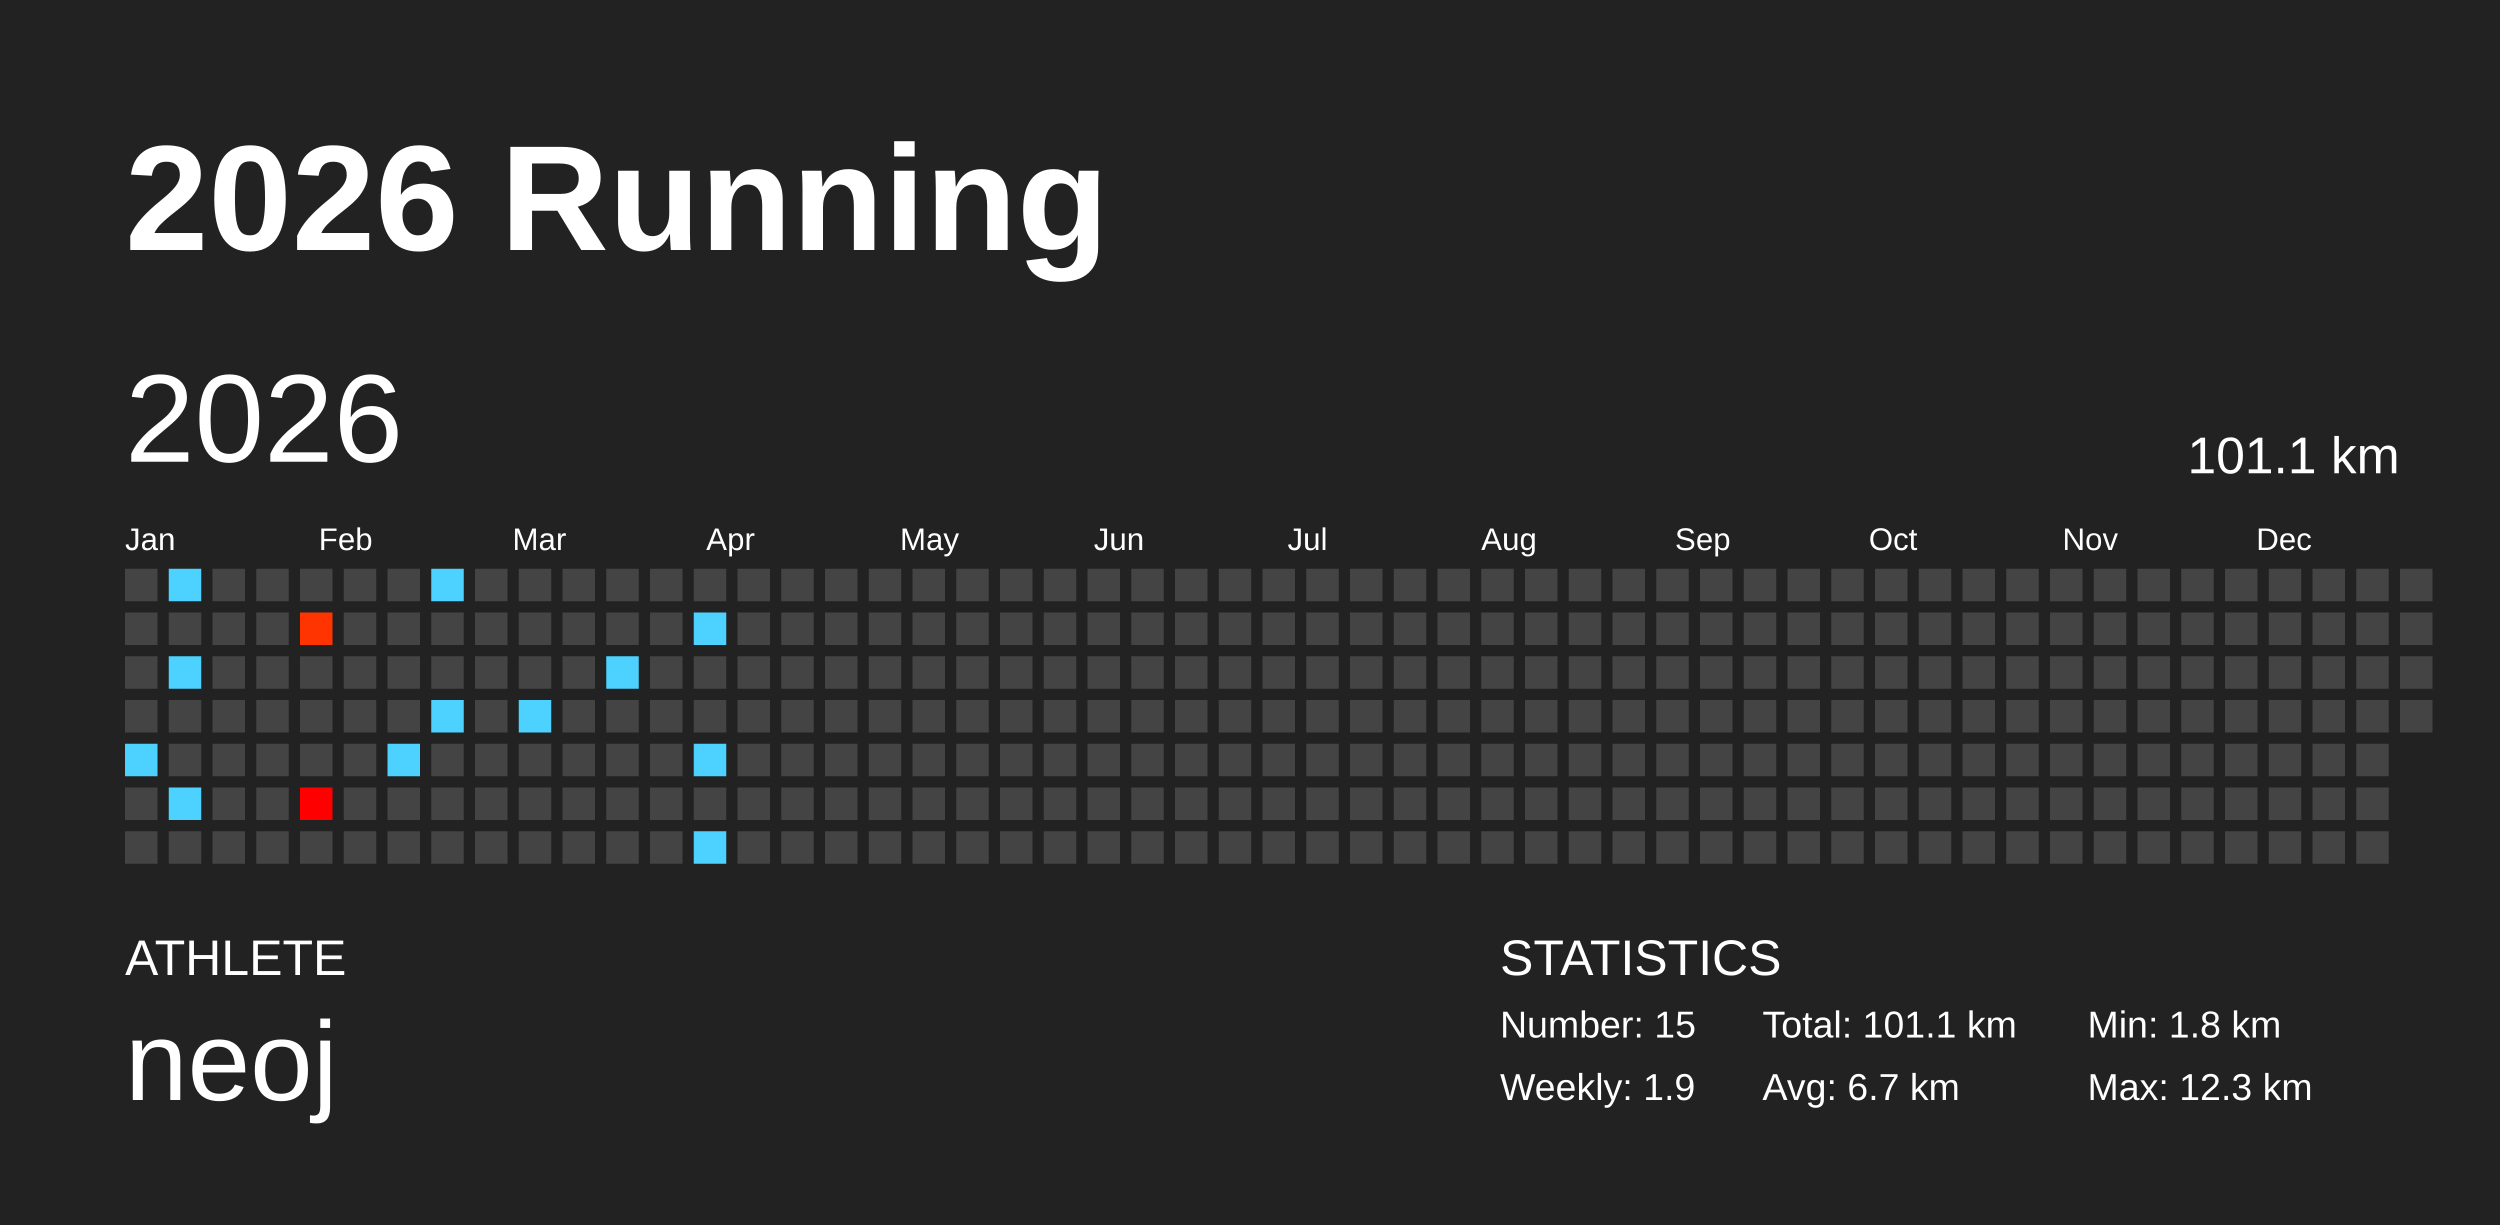
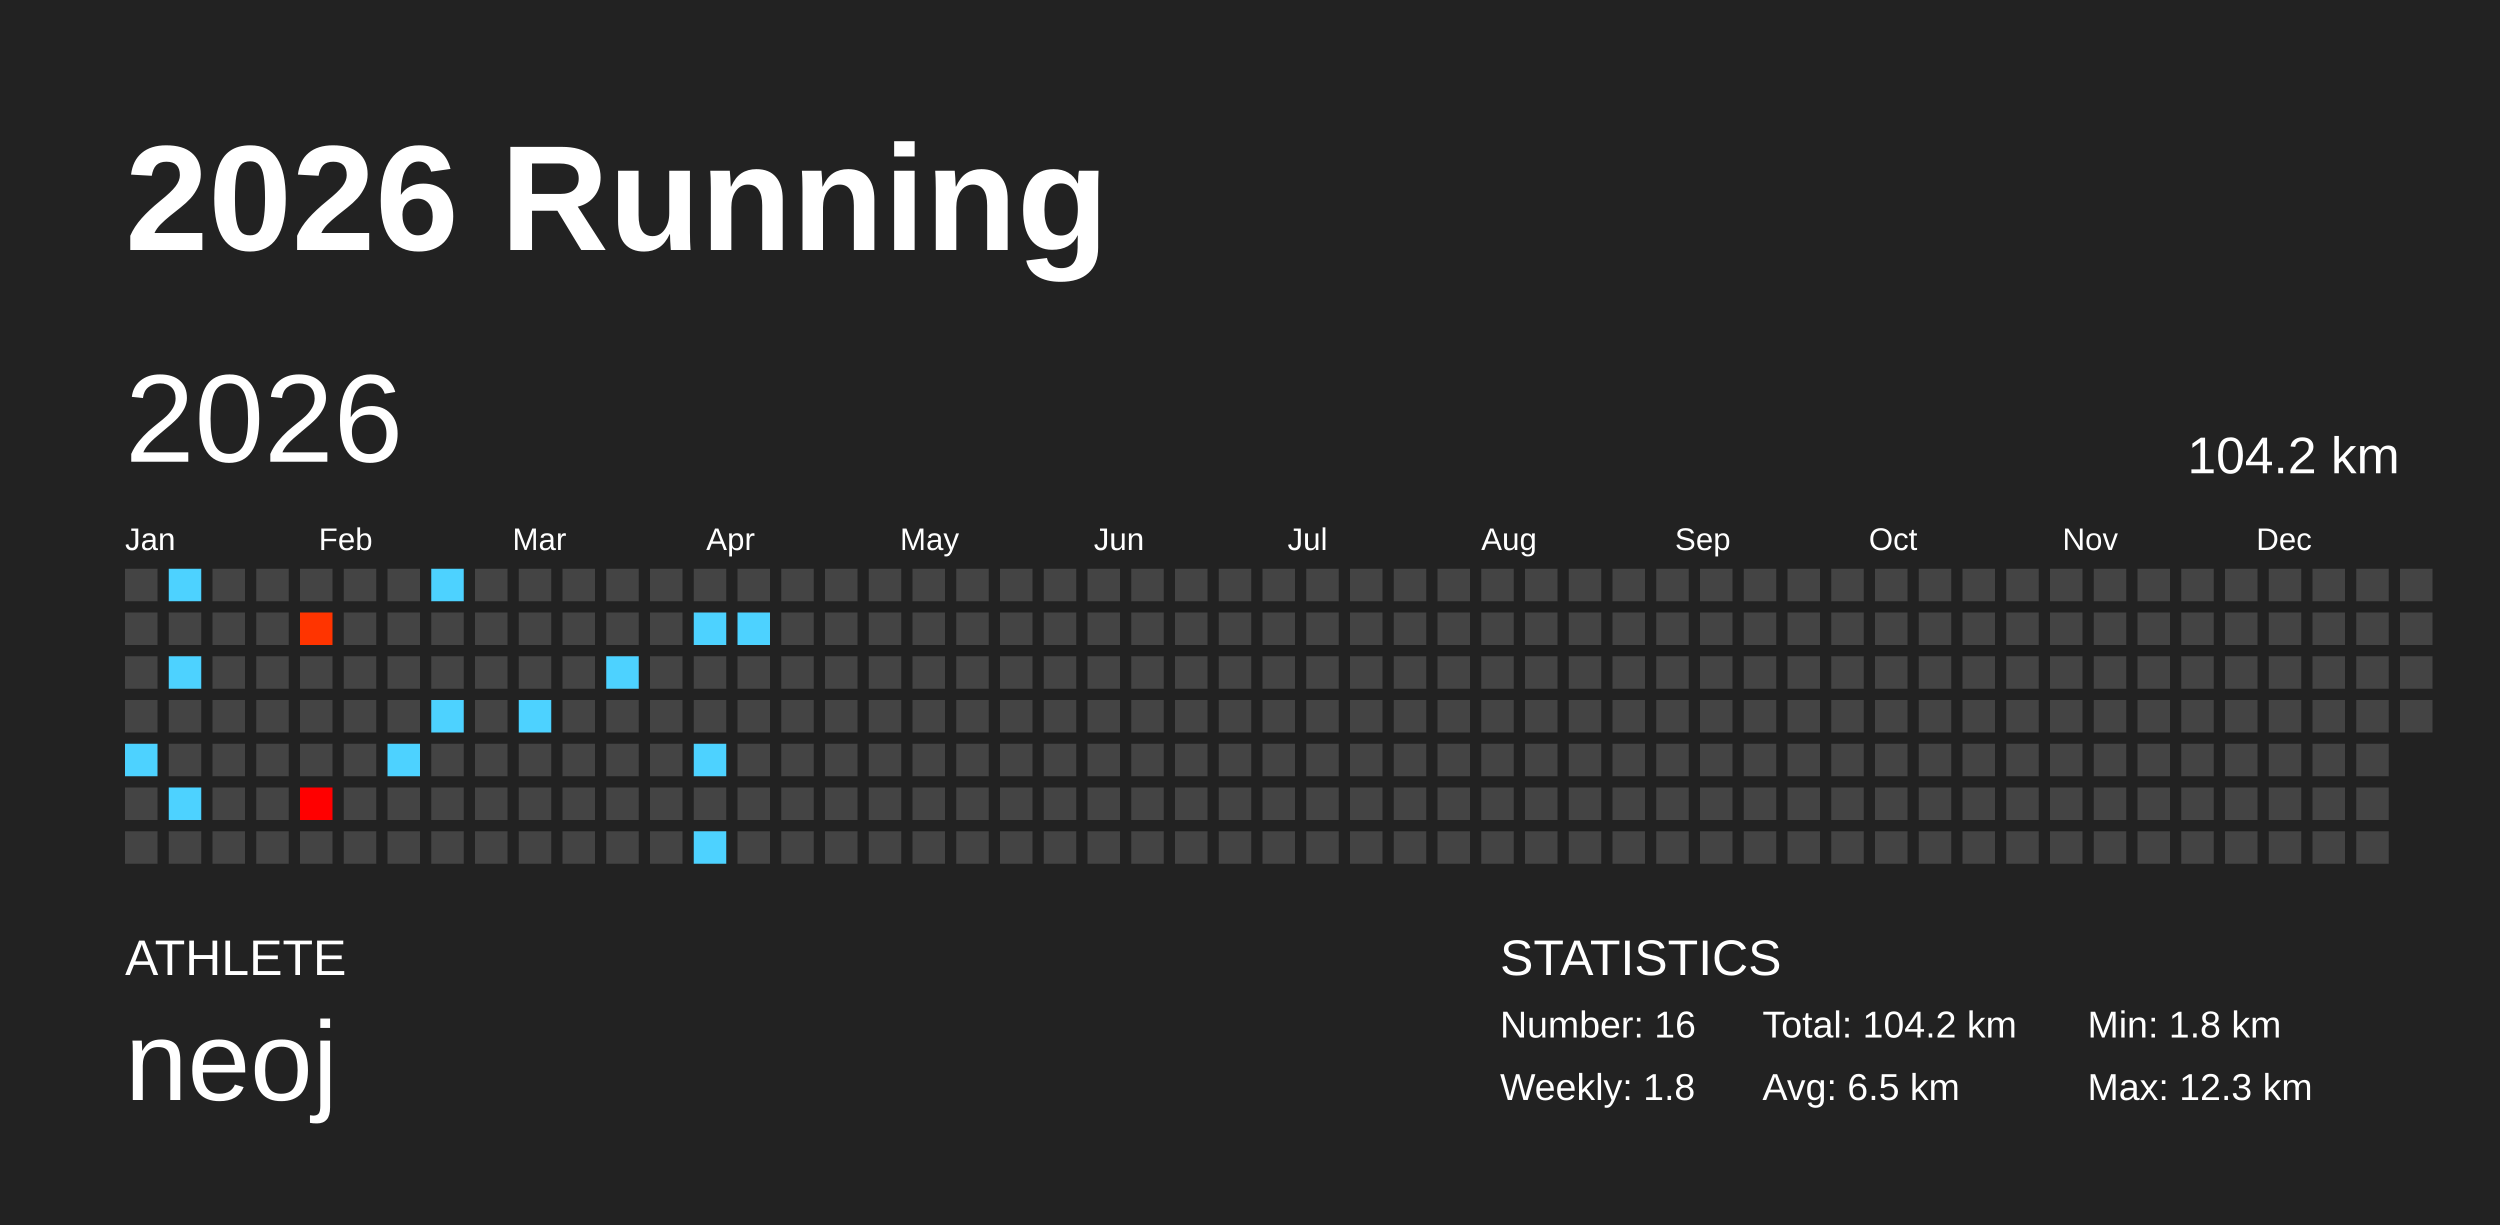
<svg xmlns="http://www.w3.org/2000/svg" baseProfile="full" height="98mm" version="1.1" viewBox="0,0,200,98" width="200mm">
  <defs />
  <rect fill="#222222" height="98" width="200" x="0" y="0" />
  <text fill="#FFFFFF" style="font-size:12px; font-family:Arial; font-weight:bold;" x="10" y="20">2026 Running</text>
  <text fill="#FFFFFF" style="font-size:4px; font-family:Arial" x="10" y="78">ATHLETE</text>
  <text fill="#FFFFFF" style="font-size:9px; font-family:Arial" x="10" y="88">neoj</text>
  <text fill="#FFFFFF" style="font-size:4px; font-family:Arial" x="120" y="78">STATISTICS</text>
-   <text fill="#FFFFFF" style="font-size:3px; font-family:Arial" x="120" y="83">Number: 15</text>
-   <text fill="#FFFFFF" style="font-size:3px; font-family:Arial" x="120" y="88">Weekly: 1.9</text>
-   <text fill="#FFFFFF" style="font-size:3px; font-family:Arial" x="141" y="83">Total: 101.1 km</text>
-   <text fill="#FFFFFF" style="font-size:3px; font-family:Arial" x="141" y="88">Avg: 6.7 km</text>
+   <text fill="#FFFFFF" style="font-size:3px; font-family:Arial" x="120" y="83">Number: 16</text>
+   <text fill="#FFFFFF" style="font-size:3px; font-family:Arial" x="120" y="88">Weekly: 1.8</text>
+   <text fill="#FFFFFF" style="font-size:3px; font-family:Arial" x="141" y="83">Total: 104.2 km</text>
+   <text fill="#FFFFFF" style="font-size:3px; font-family:Arial" x="141" y="88">Avg: 6.5 km</text>
  <text fill="#FFFFFF" style="font-size:3px; font-family:Arial" x="167" y="83">Min: 1.8 km</text>
  <text fill="#FFFFFF" style="font-size:3px; font-family:Arial" x="167" y="88">Max: 12.3 km</text>
  <text dominant-baseline="hanging" fill="#FFFFFF" style="font-size:10.0px; font-family:Arial;" x="10" y="30">2026</text>
-   <text dominant-baseline="hanging" fill="#FFFFFF" style="font-size:4.125px; font-family:Arial;" x="175" y="35">101.1 km</text>
+   <text dominant-baseline="hanging" fill="#FFFFFF" style="font-size:4.125px; font-family:Arial;" x="175" y="35">104.2 km</text>
  <text fill="#FFFFFF" style="font-size:2.5px; font-family:Arial" x="10.0" y="44">Jan</text>
  <text fill="#FFFFFF" style="font-size:2.5px; font-family:Arial" x="25.5" y="44">Feb</text>
  <text fill="#FFFFFF" style="font-size:2.5px; font-family:Arial" x="41.0" y="44">Mar</text>
  <text fill="#FFFFFF" style="font-size:2.5px; font-family:Arial" x="56.5" y="44">Apr</text>
  <text fill="#FFFFFF" style="font-size:2.5px; font-family:Arial" x="72.0" y="44">May</text>
  <text fill="#FFFFFF" style="font-size:2.5px; font-family:Arial" x="87.5" y="44">Jun</text>
  <text fill="#FFFFFF" style="font-size:2.5px; font-family:Arial" x="103.0" y="44">Jul</text>
  <text fill="#FFFFFF" style="font-size:2.5px; font-family:Arial" x="118.5" y="44">Aug</text>
  <text fill="#FFFFFF" style="font-size:2.5px; font-family:Arial" x="134.0" y="44">Sep</text>
  <text fill="#FFFFFF" style="font-size:2.5px; font-family:Arial" x="149.5" y="44">Oct</text>
  <text fill="#FFFFFF" style="font-size:2.5px; font-family:Arial" x="165.0" y="44">Nov</text>
  <text fill="#FFFFFF" style="font-size:2.5px; font-family:Arial" x="180.5" y="44">Dec</text>
  <rect fill="#444444" height="2.6" width="2.6" x="10.0" y="45.5" />
  <rect fill="#444444" height="2.6" width="2.6" x="10.0" y="49.0" />
  <rect fill="#444444" height="2.6" width="2.6" x="10.0" y="52.5" />
  <rect fill="#444444" height="2.6" width="2.6" x="10.0" y="56.0" />
  <rect fill="#4dd2ff" height="2.6" width="2.6" x="10.0" y="59.5" />
  <rect fill="#444444" height="2.6" width="2.6" x="10.0" y="63.0" />
  <rect fill="#444444" height="2.6" width="2.6" x="10.0" y="66.5" />
  <rect fill="#4dd2ff" height="2.6" width="2.6" x="13.5" y="45.5" />
  <rect fill="#444444" height="2.6" width="2.6" x="13.5" y="49.0" />
  <rect fill="#4dd2ff" height="2.6" width="2.6" x="13.5" y="52.5" />
  <rect fill="#444444" height="2.6" width="2.6" x="13.5" y="56.0" />
  <rect fill="#444444" height="2.6" width="2.6" x="13.5" y="59.5" />
  <rect fill="#4dd2ff" height="2.6" width="2.6" x="13.5" y="63.0" />
  <rect fill="#444444" height="2.6" width="2.6" x="13.5" y="66.5" />
  <rect fill="#444444" height="2.6" width="2.6" x="17.0" y="45.5" />
  <rect fill="#444444" height="2.6" width="2.6" x="17.0" y="49.0" />
  <rect fill="#444444" height="2.6" width="2.6" x="17.0" y="52.5" />
  <rect fill="#444444" height="2.6" width="2.6" x="17.0" y="56.0" />
  <rect fill="#444444" height="2.6" width="2.6" x="17.0" y="59.5" />
  <rect fill="#444444" height="2.6" width="2.6" x="17.0" y="63.0" />
  <rect fill="#444444" height="2.6" width="2.6" x="17.0" y="66.5" />
  <rect fill="#444444" height="2.6" width="2.6" x="20.5" y="45.5" />
  <rect fill="#444444" height="2.6" width="2.6" x="20.5" y="49.0" />
  <rect fill="#444444" height="2.6" width="2.6" x="20.5" y="52.5" />
  <rect fill="#444444" height="2.6" width="2.6" x="20.5" y="56.0" />
  <rect fill="#444444" height="2.6" width="2.6" x="20.5" y="59.5" />
  <rect fill="#444444" height="2.6" width="2.6" x="20.5" y="63.0" />
  <rect fill="#444444" height="2.6" width="2.6" x="20.5" y="66.5" />
  <rect fill="#444444" height="2.6" width="2.6" x="24.0" y="45.5" />
  <rect fill="#ff3400" height="2.6" width="2.6" x="24.0" y="49.0" />
  <rect fill="#444444" height="2.6" width="2.6" x="24.0" y="52.5" />
  <rect fill="#444444" height="2.6" width="2.6" x="24.0" y="56.0" />
  <rect fill="#444444" height="2.6" width="2.6" x="24.0" y="59.5" />
  <rect fill="#ff0000" height="2.6" width="2.6" x="24.0" y="63.0" />
  <rect fill="#444444" height="2.6" width="2.6" x="24.0" y="66.5" />
  <rect fill="#444444" height="2.6" width="2.6" x="27.5" y="45.5" />
  <rect fill="#444444" height="2.6" width="2.6" x="27.5" y="49.0" />
  <rect fill="#444444" height="2.6" width="2.6" x="27.5" y="52.5" />
  <rect fill="#444444" height="2.6" width="2.6" x="27.5" y="56.0" />
  <rect fill="#444444" height="2.6" width="2.6" x="27.5" y="59.5" />
  <rect fill="#444444" height="2.6" width="2.6" x="27.5" y="63.0" />
  <rect fill="#444444" height="2.6" width="2.6" x="27.5" y="66.5" />
  <rect fill="#444444" height="2.6" width="2.6" x="31.0" y="45.5" />
  <rect fill="#444444" height="2.6" width="2.6" x="31.0" y="49.0" />
  <rect fill="#444444" height="2.6" width="2.6" x="31.0" y="52.5" />
  <rect fill="#444444" height="2.6" width="2.6" x="31.0" y="56.0" />
  <rect fill="#4dd2ff" height="2.6" width="2.6" x="31.0" y="59.5" />
  <rect fill="#444444" height="2.6" width="2.6" x="31.0" y="63.0" />
  <rect fill="#444444" height="2.6" width="2.6" x="31.0" y="66.5" />
  <rect fill="#4dd2ff" height="2.6" width="2.6" x="34.5" y="45.5" />
  <rect fill="#444444" height="2.6" width="2.6" x="34.5" y="49.0" />
  <rect fill="#444444" height="2.6" width="2.6" x="34.5" y="52.5" />
  <rect fill="#4dd2ff" height="2.6" width="2.6" x="34.5" y="56.0" />
  <rect fill="#444444" height="2.6" width="2.6" x="34.5" y="59.5" />
  <rect fill="#444444" height="2.6" width="2.6" x="34.5" y="63.0" />
  <rect fill="#444444" height="2.6" width="2.6" x="34.5" y="66.5" />
  <rect fill="#444444" height="2.6" width="2.6" x="38.0" y="45.5" />
  <rect fill="#444444" height="2.6" width="2.6" x="38.0" y="49.0" />
  <rect fill="#444444" height="2.6" width="2.6" x="38.0" y="52.5" />
  <rect fill="#444444" height="2.6" width="2.6" x="38.0" y="56.0" />
  <rect fill="#444444" height="2.6" width="2.6" x="38.0" y="59.5" />
  <rect fill="#444444" height="2.6" width="2.6" x="38.0" y="63.0" />
  <rect fill="#444444" height="2.6" width="2.6" x="38.0" y="66.5" />
  <rect fill="#444444" height="2.6" width="2.6" x="41.5" y="45.5" />
  <rect fill="#444444" height="2.6" width="2.6" x="41.5" y="49.0" />
  <rect fill="#444444" height="2.6" width="2.6" x="41.5" y="52.5" />
  <rect fill="#4dd2ff" height="2.6" width="2.6" x="41.5" y="56.0" />
  <rect fill="#444444" height="2.6" width="2.6" x="41.5" y="59.5" />
  <rect fill="#444444" height="2.6" width="2.6" x="41.5" y="63.0" />
  <rect fill="#444444" height="2.6" width="2.6" x="41.5" y="66.5" />
  <rect fill="#444444" height="2.6" width="2.6" x="45.0" y="45.5" />
  <rect fill="#444444" height="2.6" width="2.6" x="45.0" y="49.0" />
  <rect fill="#444444" height="2.6" width="2.6" x="45.0" y="52.5" />
  <rect fill="#444444" height="2.6" width="2.6" x="45.0" y="56.0" />
  <rect fill="#444444" height="2.6" width="2.6" x="45.0" y="59.5" />
  <rect fill="#444444" height="2.6" width="2.6" x="45.0" y="63.0" />
  <rect fill="#444444" height="2.6" width="2.6" x="45.0" y="66.5" />
  <rect fill="#444444" height="2.6" width="2.6" x="48.5" y="45.5" />
  <rect fill="#444444" height="2.6" width="2.6" x="48.5" y="49.0" />
  <rect fill="#4dd2ff" height="2.6" width="2.6" x="48.5" y="52.5" />
  <rect fill="#444444" height="2.6" width="2.6" x="48.5" y="56.0" />
  <rect fill="#444444" height="2.6" width="2.6" x="48.5" y="59.5" />
  <rect fill="#444444" height="2.6" width="2.6" x="48.5" y="63.0" />
  <rect fill="#444444" height="2.6" width="2.6" x="48.5" y="66.5" />
  <rect fill="#444444" height="2.6" width="2.6" x="52.0" y="45.5" />
  <rect fill="#444444" height="2.6" width="2.6" x="52.0" y="49.0" />
  <rect fill="#444444" height="2.6" width="2.6" x="52.0" y="52.5" />
  <rect fill="#444444" height="2.6" width="2.6" x="52.0" y="56.0" />
  <rect fill="#444444" height="2.6" width="2.6" x="52.0" y="59.5" />
  <rect fill="#444444" height="2.6" width="2.6" x="52.0" y="63.0" />
  <rect fill="#444444" height="2.6" width="2.6" x="52.0" y="66.5" />
  <rect fill="#444444" height="2.6" width="2.6" x="55.5" y="45.5" />
  <rect fill="#4dd2ff" height="2.6" width="2.6" x="55.5" y="49.0" />
  <rect fill="#444444" height="2.6" width="2.6" x="55.5" y="52.5" />
  <rect fill="#444444" height="2.6" width="2.6" x="55.5" y="56.0" />
  <rect fill="#4dd2ff" height="2.6" width="2.6" x="55.5" y="59.5" />
  <rect fill="#444444" height="2.6" width="2.6" x="55.5" y="63.0" />
  <rect fill="#4dd2ff" height="2.6" width="2.6" x="55.5" y="66.5" />
  <rect fill="#444444" height="2.6" width="2.6" x="59.0" y="45.5" />
-   <rect fill="#444444" height="2.6" width="2.6" x="59.0" y="49.0" />
+   <rect fill="#4dd2ff" height="2.6" width="2.6" x="59.0" y="49.0" />
  <rect fill="#444444" height="2.6" width="2.6" x="59.0" y="52.5" />
  <rect fill="#444444" height="2.6" width="2.6" x="59.0" y="56.0" />
  <rect fill="#444444" height="2.6" width="2.6" x="59.0" y="59.5" />
  <rect fill="#444444" height="2.6" width="2.6" x="59.0" y="63.0" />
  <rect fill="#444444" height="2.6" width="2.6" x="59.0" y="66.5" />
  <rect fill="#444444" height="2.6" width="2.6" x="62.5" y="45.5" />
  <rect fill="#444444" height="2.6" width="2.6" x="62.5" y="49.0" />
  <rect fill="#444444" height="2.6" width="2.6" x="62.5" y="52.5" />
  <rect fill="#444444" height="2.6" width="2.6" x="62.5" y="56.0" />
  <rect fill="#444444" height="2.6" width="2.6" x="62.5" y="59.5" />
  <rect fill="#444444" height="2.6" width="2.6" x="62.5" y="63.0" />
  <rect fill="#444444" height="2.6" width="2.6" x="62.5" y="66.5" />
  <rect fill="#444444" height="2.6" width="2.6" x="66.0" y="45.5" />
  <rect fill="#444444" height="2.6" width="2.6" x="66.0" y="49.0" />
  <rect fill="#444444" height="2.6" width="2.6" x="66.0" y="52.5" />
  <rect fill="#444444" height="2.6" width="2.6" x="66.0" y="56.0" />
  <rect fill="#444444" height="2.6" width="2.6" x="66.0" y="59.5" />
  <rect fill="#444444" height="2.6" width="2.6" x="66.0" y="63.0" />
  <rect fill="#444444" height="2.6" width="2.6" x="66.0" y="66.5" />
  <rect fill="#444444" height="2.6" width="2.6" x="69.5" y="45.5" />
  <rect fill="#444444" height="2.6" width="2.6" x="69.5" y="49.0" />
  <rect fill="#444444" height="2.6" width="2.6" x="69.5" y="52.5" />
  <rect fill="#444444" height="2.6" width="2.6" x="69.5" y="56.0" />
  <rect fill="#444444" height="2.6" width="2.6" x="69.5" y="59.5" />
  <rect fill="#444444" height="2.6" width="2.6" x="69.5" y="63.0" />
  <rect fill="#444444" height="2.6" width="2.6" x="69.5" y="66.5" />
  <rect fill="#444444" height="2.6" width="2.6" x="73.0" y="45.5" />
  <rect fill="#444444" height="2.6" width="2.6" x="73.0" y="49.0" />
  <rect fill="#444444" height="2.6" width="2.6" x="73.0" y="52.5" />
  <rect fill="#444444" height="2.6" width="2.6" x="73.0" y="56.0" />
  <rect fill="#444444" height="2.6" width="2.6" x="73.0" y="59.5" />
  <rect fill="#444444" height="2.6" width="2.6" x="73.0" y="63.0" />
  <rect fill="#444444" height="2.6" width="2.6" x="73.0" y="66.5" />
  <rect fill="#444444" height="2.6" width="2.6" x="76.5" y="45.5" />
  <rect fill="#444444" height="2.6" width="2.6" x="76.5" y="49.0" />
  <rect fill="#444444" height="2.6" width="2.6" x="76.5" y="52.5" />
  <rect fill="#444444" height="2.6" width="2.6" x="76.5" y="56.0" />
  <rect fill="#444444" height="2.6" width="2.6" x="76.5" y="59.5" />
  <rect fill="#444444" height="2.6" width="2.6" x="76.5" y="63.0" />
  <rect fill="#444444" height="2.6" width="2.6" x="76.5" y="66.5" />
  <rect fill="#444444" height="2.6" width="2.6" x="80.0" y="45.5" />
  <rect fill="#444444" height="2.6" width="2.6" x="80.0" y="49.0" />
  <rect fill="#444444" height="2.6" width="2.6" x="80.0" y="52.5" />
  <rect fill="#444444" height="2.6" width="2.6" x="80.0" y="56.0" />
  <rect fill="#444444" height="2.6" width="2.6" x="80.0" y="59.5" />
  <rect fill="#444444" height="2.6" width="2.6" x="80.0" y="63.0" />
  <rect fill="#444444" height="2.6" width="2.6" x="80.0" y="66.5" />
  <rect fill="#444444" height="2.6" width="2.6" x="83.5" y="45.5" />
  <rect fill="#444444" height="2.6" width="2.6" x="83.5" y="49.0" />
  <rect fill="#444444" height="2.6" width="2.6" x="83.5" y="52.5" />
  <rect fill="#444444" height="2.6" width="2.6" x="83.5" y="56.0" />
  <rect fill="#444444" height="2.6" width="2.6" x="83.5" y="59.5" />
  <rect fill="#444444" height="2.6" width="2.6" x="83.5" y="63.0" />
  <rect fill="#444444" height="2.6" width="2.6" x="83.5" y="66.5" />
  <rect fill="#444444" height="2.6" width="2.6" x="87.0" y="45.5" />
  <rect fill="#444444" height="2.6" width="2.6" x="87.0" y="49.0" />
  <rect fill="#444444" height="2.6" width="2.6" x="87.0" y="52.5" />
  <rect fill="#444444" height="2.6" width="2.6" x="87.0" y="56.0" />
  <rect fill="#444444" height="2.6" width="2.6" x="87.0" y="59.5" />
  <rect fill="#444444" height="2.6" width="2.6" x="87.0" y="63.0" />
  <rect fill="#444444" height="2.6" width="2.6" x="87.0" y="66.5" />
  <rect fill="#444444" height="2.6" width="2.6" x="90.5" y="45.5" />
  <rect fill="#444444" height="2.6" width="2.6" x="90.5" y="49.0" />
  <rect fill="#444444" height="2.6" width="2.6" x="90.5" y="52.5" />
  <rect fill="#444444" height="2.6" width="2.6" x="90.5" y="56.0" />
  <rect fill="#444444" height="2.6" width="2.6" x="90.5" y="59.5" />
  <rect fill="#444444" height="2.6" width="2.6" x="90.5" y="63.0" />
  <rect fill="#444444" height="2.6" width="2.6" x="90.5" y="66.5" />
  <rect fill="#444444" height="2.6" width="2.6" x="94.0" y="45.5" />
  <rect fill="#444444" height="2.6" width="2.6" x="94.0" y="49.0" />
  <rect fill="#444444" height="2.6" width="2.6" x="94.0" y="52.5" />
  <rect fill="#444444" height="2.6" width="2.6" x="94.0" y="56.0" />
  <rect fill="#444444" height="2.6" width="2.6" x="94.0" y="59.5" />
  <rect fill="#444444" height="2.6" width="2.6" x="94.0" y="63.0" />
  <rect fill="#444444" height="2.6" width="2.6" x="94.0" y="66.5" />
  <rect fill="#444444" height="2.6" width="2.6" x="97.5" y="45.5" />
  <rect fill="#444444" height="2.6" width="2.6" x="97.5" y="49.0" />
  <rect fill="#444444" height="2.6" width="2.6" x="97.5" y="52.5" />
  <rect fill="#444444" height="2.6" width="2.6" x="97.5" y="56.0" />
  <rect fill="#444444" height="2.6" width="2.6" x="97.5" y="59.5" />
  <rect fill="#444444" height="2.6" width="2.6" x="97.5" y="63.0" />
  <rect fill="#444444" height="2.6" width="2.6" x="97.5" y="66.5" />
  <rect fill="#444444" height="2.6" width="2.6" x="101.0" y="45.5" />
  <rect fill="#444444" height="2.6" width="2.6" x="101.0" y="49.0" />
  <rect fill="#444444" height="2.6" width="2.6" x="101.0" y="52.5" />
  <rect fill="#444444" height="2.6" width="2.6" x="101.0" y="56.0" />
  <rect fill="#444444" height="2.6" width="2.6" x="101.0" y="59.5" />
  <rect fill="#444444" height="2.6" width="2.6" x="101.0" y="63.0" />
  <rect fill="#444444" height="2.6" width="2.6" x="101.0" y="66.5" />
  <rect fill="#444444" height="2.6" width="2.6" x="104.5" y="45.5" />
  <rect fill="#444444" height="2.6" width="2.6" x="104.5" y="49.0" />
  <rect fill="#444444" height="2.6" width="2.6" x="104.5" y="52.5" />
  <rect fill="#444444" height="2.6" width="2.6" x="104.5" y="56.0" />
  <rect fill="#444444" height="2.6" width="2.6" x="104.5" y="59.5" />
  <rect fill="#444444" height="2.6" width="2.6" x="104.5" y="63.0" />
  <rect fill="#444444" height="2.6" width="2.6" x="104.5" y="66.5" />
  <rect fill="#444444" height="2.6" width="2.6" x="108.0" y="45.5" />
  <rect fill="#444444" height="2.6" width="2.6" x="108.0" y="49.0" />
  <rect fill="#444444" height="2.6" width="2.6" x="108.0" y="52.5" />
  <rect fill="#444444" height="2.6" width="2.6" x="108.0" y="56.0" />
  <rect fill="#444444" height="2.6" width="2.6" x="108.0" y="59.5" />
  <rect fill="#444444" height="2.6" width="2.6" x="108.0" y="63.0" />
  <rect fill="#444444" height="2.6" width="2.6" x="108.0" y="66.5" />
  <rect fill="#444444" height="2.6" width="2.6" x="111.5" y="45.5" />
  <rect fill="#444444" height="2.6" width="2.6" x="111.5" y="49.0" />
  <rect fill="#444444" height="2.6" width="2.6" x="111.5" y="52.5" />
  <rect fill="#444444" height="2.6" width="2.6" x="111.5" y="56.0" />
  <rect fill="#444444" height="2.6" width="2.6" x="111.5" y="59.5" />
  <rect fill="#444444" height="2.6" width="2.6" x="111.5" y="63.0" />
  <rect fill="#444444" height="2.6" width="2.6" x="111.5" y="66.5" />
  <rect fill="#444444" height="2.6" width="2.6" x="115.0" y="45.5" />
  <rect fill="#444444" height="2.6" width="2.6" x="115.0" y="49.0" />
  <rect fill="#444444" height="2.6" width="2.6" x="115.0" y="52.5" />
  <rect fill="#444444" height="2.6" width="2.6" x="115.0" y="56.0" />
  <rect fill="#444444" height="2.6" width="2.6" x="115.0" y="59.5" />
  <rect fill="#444444" height="2.6" width="2.6" x="115.0" y="63.0" />
  <rect fill="#444444" height="2.6" width="2.6" x="115.0" y="66.5" />
  <rect fill="#444444" height="2.6" width="2.6" x="118.5" y="45.5" />
  <rect fill="#444444" height="2.6" width="2.6" x="118.5" y="49.0" />
  <rect fill="#444444" height="2.6" width="2.6" x="118.5" y="52.5" />
  <rect fill="#444444" height="2.6" width="2.6" x="118.5" y="56.0" />
  <rect fill="#444444" height="2.6" width="2.6" x="118.5" y="59.5" />
  <rect fill="#444444" height="2.6" width="2.6" x="118.5" y="63.0" />
  <rect fill="#444444" height="2.6" width="2.6" x="118.5" y="66.5" />
  <rect fill="#444444" height="2.6" width="2.6" x="122.0" y="45.5" />
  <rect fill="#444444" height="2.6" width="2.6" x="122.0" y="49.0" />
  <rect fill="#444444" height="2.6" width="2.6" x="122.0" y="52.5" />
  <rect fill="#444444" height="2.6" width="2.6" x="122.0" y="56.0" />
  <rect fill="#444444" height="2.6" width="2.6" x="122.0" y="59.5" />
  <rect fill="#444444" height="2.6" width="2.6" x="122.0" y="63.0" />
  <rect fill="#444444" height="2.6" width="2.6" x="122.0" y="66.5" />
  <rect fill="#444444" height="2.6" width="2.6" x="125.5" y="45.5" />
  <rect fill="#444444" height="2.6" width="2.6" x="125.5" y="49.0" />
  <rect fill="#444444" height="2.6" width="2.6" x="125.5" y="52.5" />
  <rect fill="#444444" height="2.6" width="2.6" x="125.5" y="56.0" />
  <rect fill="#444444" height="2.6" width="2.6" x="125.5" y="59.5" />
  <rect fill="#444444" height="2.6" width="2.6" x="125.5" y="63.0" />
  <rect fill="#444444" height="2.6" width="2.6" x="125.5" y="66.5" />
  <rect fill="#444444" height="2.6" width="2.6" x="129.0" y="45.5" />
  <rect fill="#444444" height="2.6" width="2.6" x="129.0" y="49.0" />
  <rect fill="#444444" height="2.6" width="2.6" x="129.0" y="52.5" />
  <rect fill="#444444" height="2.6" width="2.6" x="129.0" y="56.0" />
  <rect fill="#444444" height="2.6" width="2.6" x="129.0" y="59.5" />
  <rect fill="#444444" height="2.6" width="2.6" x="129.0" y="63.0" />
  <rect fill="#444444" height="2.6" width="2.6" x="129.0" y="66.5" />
  <rect fill="#444444" height="2.6" width="2.6" x="132.5" y="45.5" />
  <rect fill="#444444" height="2.6" width="2.6" x="132.5" y="49.0" />
  <rect fill="#444444" height="2.6" width="2.6" x="132.5" y="52.5" />
  <rect fill="#444444" height="2.6" width="2.6" x="132.5" y="56.0" />
  <rect fill="#444444" height="2.6" width="2.6" x="132.5" y="59.5" />
  <rect fill="#444444" height="2.6" width="2.6" x="132.5" y="63.0" />
  <rect fill="#444444" height="2.6" width="2.6" x="132.5" y="66.5" />
  <rect fill="#444444" height="2.6" width="2.6" x="136.0" y="45.5" />
  <rect fill="#444444" height="2.6" width="2.6" x="136.0" y="49.0" />
  <rect fill="#444444" height="2.6" width="2.6" x="136.0" y="52.5" />
  <rect fill="#444444" height="2.6" width="2.6" x="136.0" y="56.0" />
  <rect fill="#444444" height="2.6" width="2.6" x="136.0" y="59.5" />
  <rect fill="#444444" height="2.6" width="2.6" x="136.0" y="63.0" />
  <rect fill="#444444" height="2.6" width="2.6" x="136.0" y="66.5" />
  <rect fill="#444444" height="2.6" width="2.6" x="139.5" y="45.5" />
  <rect fill="#444444" height="2.6" width="2.6" x="139.5" y="49.0" />
  <rect fill="#444444" height="2.6" width="2.6" x="139.5" y="52.5" />
  <rect fill="#444444" height="2.6" width="2.6" x="139.5" y="56.0" />
  <rect fill="#444444" height="2.6" width="2.6" x="139.5" y="59.5" />
  <rect fill="#444444" height="2.6" width="2.6" x="139.5" y="63.0" />
  <rect fill="#444444" height="2.6" width="2.6" x="139.5" y="66.5" />
  <rect fill="#444444" height="2.6" width="2.6" x="143.0" y="45.5" />
  <rect fill="#444444" height="2.6" width="2.6" x="143.0" y="49.0" />
  <rect fill="#444444" height="2.6" width="2.6" x="143.0" y="52.5" />
  <rect fill="#444444" height="2.6" width="2.6" x="143.0" y="56.0" />
  <rect fill="#444444" height="2.6" width="2.6" x="143.0" y="59.5" />
  <rect fill="#444444" height="2.6" width="2.6" x="143.0" y="63.0" />
  <rect fill="#444444" height="2.6" width="2.6" x="143.0" y="66.5" />
  <rect fill="#444444" height="2.6" width="2.6" x="146.5" y="45.5" />
  <rect fill="#444444" height="2.6" width="2.6" x="146.5" y="49.0" />
  <rect fill="#444444" height="2.6" width="2.6" x="146.5" y="52.5" />
  <rect fill="#444444" height="2.6" width="2.6" x="146.5" y="56.0" />
  <rect fill="#444444" height="2.6" width="2.6" x="146.5" y="59.5" />
  <rect fill="#444444" height="2.6" width="2.6" x="146.5" y="63.0" />
  <rect fill="#444444" height="2.6" width="2.6" x="146.5" y="66.5" />
  <rect fill="#444444" height="2.6" width="2.6" x="150.0" y="45.5" />
  <rect fill="#444444" height="2.6" width="2.6" x="150.0" y="49.0" />
  <rect fill="#444444" height="2.6" width="2.6" x="150.0" y="52.5" />
  <rect fill="#444444" height="2.6" width="2.6" x="150.0" y="56.0" />
  <rect fill="#444444" height="2.6" width="2.6" x="150.0" y="59.5" />
  <rect fill="#444444" height="2.6" width="2.6" x="150.0" y="63.0" />
  <rect fill="#444444" height="2.6" width="2.6" x="150.0" y="66.5" />
  <rect fill="#444444" height="2.6" width="2.6" x="153.5" y="45.5" />
  <rect fill="#444444" height="2.6" width="2.6" x="153.5" y="49.0" />
  <rect fill="#444444" height="2.6" width="2.6" x="153.5" y="52.5" />
  <rect fill="#444444" height="2.6" width="2.6" x="153.5" y="56.0" />
  <rect fill="#444444" height="2.6" width="2.6" x="153.5" y="59.5" />
  <rect fill="#444444" height="2.6" width="2.6" x="153.5" y="63.0" />
  <rect fill="#444444" height="2.6" width="2.6" x="153.5" y="66.5" />
  <rect fill="#444444" height="2.6" width="2.6" x="157.0" y="45.5" />
  <rect fill="#444444" height="2.6" width="2.6" x="157.0" y="49.0" />
  <rect fill="#444444" height="2.6" width="2.6" x="157.0" y="52.5" />
  <rect fill="#444444" height="2.6" width="2.6" x="157.0" y="56.0" />
  <rect fill="#444444" height="2.6" width="2.6" x="157.0" y="59.5" />
  <rect fill="#444444" height="2.6" width="2.6" x="157.0" y="63.0" />
  <rect fill="#444444" height="2.6" width="2.6" x="157.0" y="66.5" />
  <rect fill="#444444" height="2.6" width="2.6" x="160.5" y="45.5" />
  <rect fill="#444444" height="2.6" width="2.6" x="160.5" y="49.0" />
  <rect fill="#444444" height="2.6" width="2.6" x="160.5" y="52.5" />
  <rect fill="#444444" height="2.6" width="2.6" x="160.5" y="56.0" />
  <rect fill="#444444" height="2.6" width="2.6" x="160.5" y="59.5" />
  <rect fill="#444444" height="2.6" width="2.6" x="160.5" y="63.0" />
  <rect fill="#444444" height="2.6" width="2.6" x="160.5" y="66.5" />
  <rect fill="#444444" height="2.6" width="2.6" x="164.0" y="45.5" />
  <rect fill="#444444" height="2.6" width="2.6" x="164.0" y="49.0" />
  <rect fill="#444444" height="2.6" width="2.6" x="164.0" y="52.5" />
  <rect fill="#444444" height="2.6" width="2.6" x="164.0" y="56.0" />
  <rect fill="#444444" height="2.6" width="2.6" x="164.0" y="59.5" />
  <rect fill="#444444" height="2.6" width="2.6" x="164.0" y="63.0" />
  <rect fill="#444444" height="2.6" width="2.6" x="164.0" y="66.5" />
  <rect fill="#444444" height="2.6" width="2.6" x="167.5" y="45.5" />
  <rect fill="#444444" height="2.6" width="2.6" x="167.5" y="49.0" />
  <rect fill="#444444" height="2.6" width="2.6" x="167.5" y="52.5" />
  <rect fill="#444444" height="2.6" width="2.6" x="167.5" y="56.0" />
  <rect fill="#444444" height="2.6" width="2.6" x="167.5" y="59.5" />
  <rect fill="#444444" height="2.6" width="2.6" x="167.5" y="63.0" />
  <rect fill="#444444" height="2.6" width="2.6" x="167.5" y="66.5" />
  <rect fill="#444444" height="2.6" width="2.6" x="171.0" y="45.5" />
  <rect fill="#444444" height="2.6" width="2.6" x="171.0" y="49.0" />
  <rect fill="#444444" height="2.6" width="2.6" x="171.0" y="52.5" />
  <rect fill="#444444" height="2.6" width="2.6" x="171.0" y="56.0" />
  <rect fill="#444444" height="2.6" width="2.6" x="171.0" y="59.5" />
  <rect fill="#444444" height="2.6" width="2.6" x="171.0" y="63.0" />
  <rect fill="#444444" height="2.6" width="2.6" x="171.0" y="66.5" />
  <rect fill="#444444" height="2.6" width="2.6" x="174.5" y="45.5" />
  <rect fill="#444444" height="2.6" width="2.6" x="174.5" y="49.0" />
  <rect fill="#444444" height="2.6" width="2.6" x="174.5" y="52.5" />
  <rect fill="#444444" height="2.6" width="2.6" x="174.5" y="56.0" />
  <rect fill="#444444" height="2.6" width="2.6" x="174.5" y="59.5" />
  <rect fill="#444444" height="2.6" width="2.6" x="174.5" y="63.0" />
  <rect fill="#444444" height="2.6" width="2.6" x="174.5" y="66.5" />
  <rect fill="#444444" height="2.6" width="2.6" x="178.0" y="45.5" />
  <rect fill="#444444" height="2.6" width="2.6" x="178.0" y="49.0" />
  <rect fill="#444444" height="2.6" width="2.6" x="178.0" y="52.5" />
  <rect fill="#444444" height="2.6" width="2.6" x="178.0" y="56.0" />
  <rect fill="#444444" height="2.6" width="2.6" x="178.0" y="59.5" />
  <rect fill="#444444" height="2.6" width="2.6" x="178.0" y="63.0" />
  <rect fill="#444444" height="2.6" width="2.6" x="178.0" y="66.5" />
  <rect fill="#444444" height="2.6" width="2.6" x="181.5" y="45.5" />
  <rect fill="#444444" height="2.6" width="2.6" x="181.5" y="49.0" />
  <rect fill="#444444" height="2.6" width="2.6" x="181.5" y="52.5" />
  <rect fill="#444444" height="2.6" width="2.6" x="181.5" y="56.0" />
  <rect fill="#444444" height="2.6" width="2.6" x="181.5" y="59.5" />
  <rect fill="#444444" height="2.6" width="2.6" x="181.5" y="63.0" />
  <rect fill="#444444" height="2.6" width="2.6" x="181.5" y="66.5" />
  <rect fill="#444444" height="2.6" width="2.6" x="185.0" y="45.5" />
  <rect fill="#444444" height="2.6" width="2.6" x="185.0" y="49.0" />
  <rect fill="#444444" height="2.6" width="2.6" x="185.0" y="52.5" />
  <rect fill="#444444" height="2.6" width="2.6" x="185.0" y="56.0" />
  <rect fill="#444444" height="2.6" width="2.6" x="185.0" y="59.5" />
  <rect fill="#444444" height="2.6" width="2.6" x="185.0" y="63.0" />
  <rect fill="#444444" height="2.6" width="2.6" x="185.0" y="66.5" />
  <rect fill="#444444" height="2.6" width="2.6" x="188.5" y="45.5" />
  <rect fill="#444444" height="2.6" width="2.6" x="188.5" y="49.0" />
  <rect fill="#444444" height="2.6" width="2.6" x="188.5" y="52.5" />
  <rect fill="#444444" height="2.6" width="2.6" x="188.5" y="56.0" />
  <rect fill="#444444" height="2.6" width="2.6" x="188.5" y="59.5" />
  <rect fill="#444444" height="2.6" width="2.6" x="188.5" y="63.0" />
  <rect fill="#444444" height="2.6" width="2.6" x="188.5" y="66.5" />
  <rect fill="#444444" height="2.6" width="2.6" x="192.0" y="45.5" />
  <rect fill="#444444" height="2.6" width="2.6" x="192.0" y="49.0" />
  <rect fill="#444444" height="2.6" width="2.6" x="192.0" y="52.5" />
  <rect fill="#444444" height="2.6" width="2.6" x="192.0" y="56.0" />
</svg>
